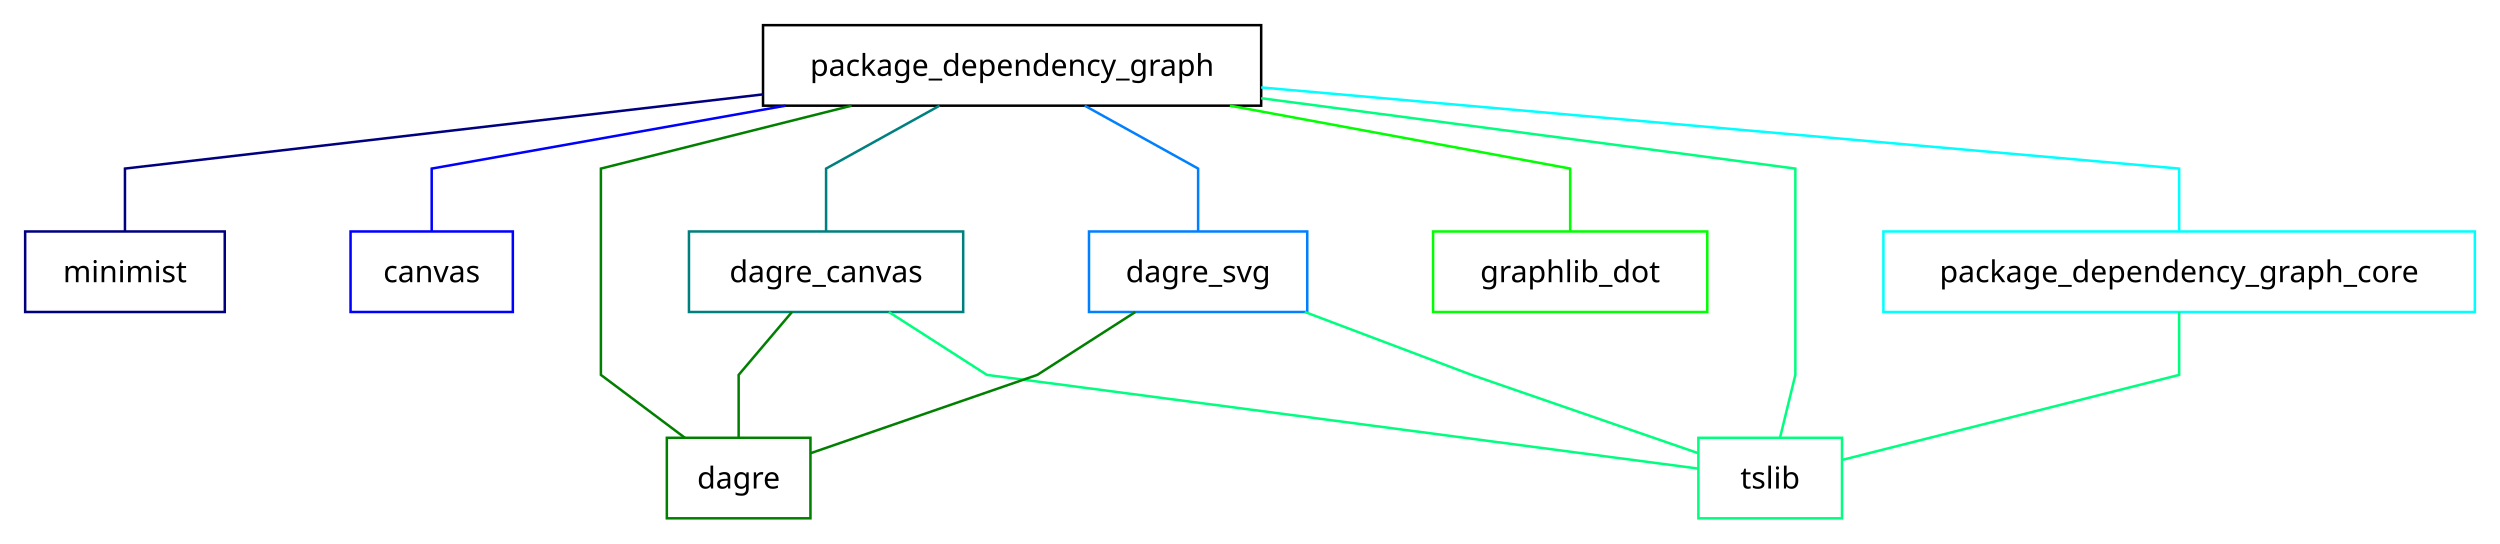
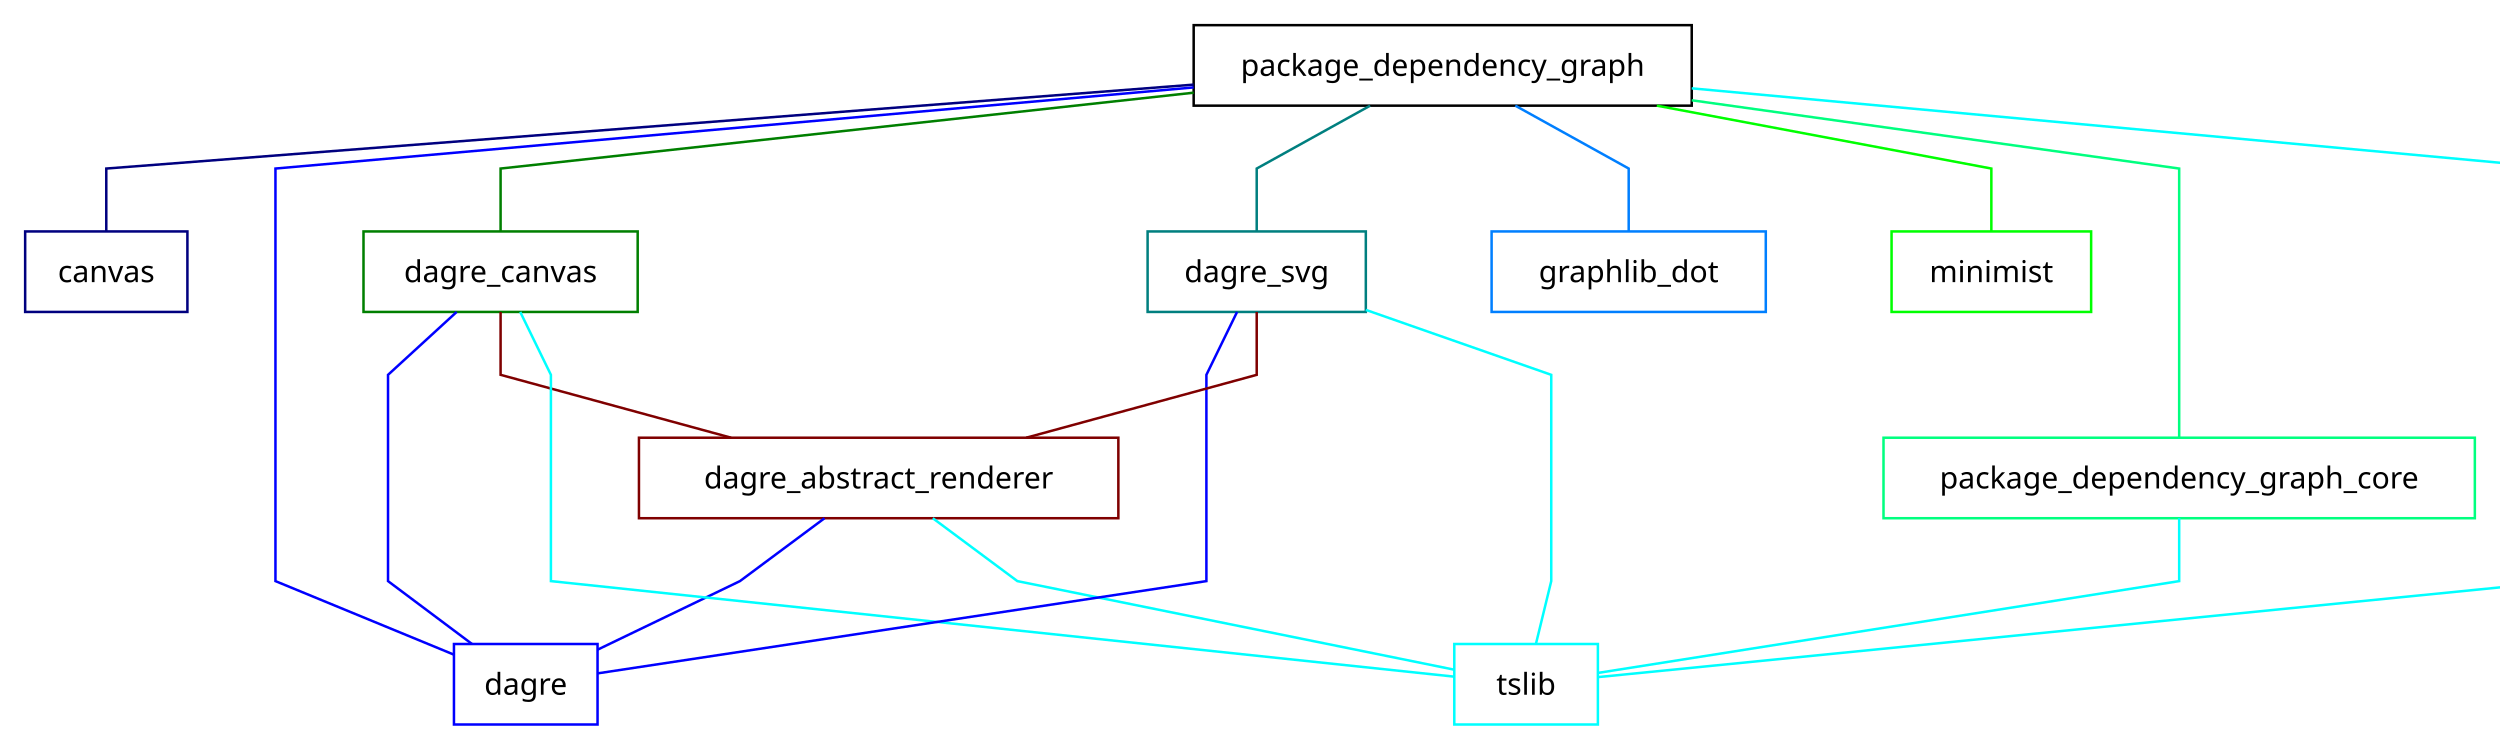
- <svg xmlns="http://www.w3.org/2000/svg" version="1.1" viewBox="0 0 993.616 216" color-interpolation-filters="sRGB">
+ <svg xmlns="http://www.w3.org/2000/svg" version="1.1" viewBox="0 0 993.784 298" color-interpolation-filters="sRGB">
  <g>
-     <rect x="303.262" y="10" width="197.984" height="32" stroke="#000000" fill="none" />
-     <text text-anchor="middle" x="402.254" y="26" fill="black" dominant-baseline="middle" style="font-size:12px;font-family:sans-serif">package_dependency_graph
-       </text>
+     <rect x="474.502" y="10" width="197.984" height="32" stroke="#000000" fill="none" />
+     <text text-anchor="middle" x="573.494" y="26" fill="black" dominant-baseline="middle" style="font-size:12px;font-family:sans-serif">package_dependency_graph
+   </text>
  </g>
  <g>
-     <rect x="10" y="92" width="79.328" height="32" stroke="#00007f" fill="none" />
-     <text text-anchor="middle" x="49.664" y="108" fill="black" dominant-baseline="middle" style="font-size:12px;font-family:sans-serif">minimist
-       </text>
+     <rect x="10" y="92" width="64.496" height="32" stroke="#00007f" fill="none" />
+     <text text-anchor="middle" x="42.248" y="108" fill="black" dominant-baseline="middle" style="font-size:12px;font-family:sans-serif">canvas
+   </text>
  </g>
  <g>
-     <rect x="139.328" y="92" width="64.496" height="32" stroke="#0000ff" fill="none" />
-     <text text-anchor="middle" x="171.576" y="108" fill="black" dominant-baseline="middle" style="font-size:12px;font-family:sans-serif">canvas
-       </text>
+     <rect x="180.452" y="256" width="57.08" height="32" stroke="#0000ff" fill="none" />
+     <text text-anchor="middle" x="208.992" y="272" fill="black" dominant-baseline="middle" style="font-size:12px;font-family:sans-serif">dagre
+   </text>
  </g>
  <g>
-     <rect x="265.032" y="174" width="57.08" height="32" stroke="#007f00" fill="none" />
-     <text text-anchor="middle" x="293.572" y="190" fill="black" dominant-baseline="middle" style="font-size:12px;font-family:sans-serif">dagre
-       </text>
+     <rect x="144.496" y="92" width="108.992" height="32" stroke="#007f00" fill="none" />
+     <text text-anchor="middle" x="198.992" y="108" fill="black" dominant-baseline="middle" style="font-size:12px;font-family:sans-serif">dagre_canvas
+   </text>
  </g>
  <g>
-     <rect x="273.824" y="92" width="108.992" height="32" stroke="#007f7f" fill="none" />
-     <text text-anchor="middle" x="328.32" y="108" fill="black" dominant-baseline="middle" style="font-size:12px;font-family:sans-serif">dagre_canvas
-       </text>
+     <rect x="456.188" y="92" width="86.744" height="32" stroke="#007f7f" fill="none" />
+     <text text-anchor="middle" x="499.56" y="108" fill="black" dominant-baseline="middle" style="font-size:12px;font-family:sans-serif">dagre_svg
+   </text>
  </g>
  <g>
-     <rect x="432.816" y="92" width="86.744" height="32" stroke="#007fff" fill="none" />
-     <text text-anchor="middle" x="476.188" y="108" fill="black" dominant-baseline="middle" style="font-size:12px;font-family:sans-serif">dagre_svg
-       </text>
+     <rect x="592.932" y="92" width="108.992" height="32" stroke="#007fff" fill="none" />
+     <text text-anchor="middle" x="647.428" y="108" fill="black" dominant-baseline="middle" style="font-size:12px;font-family:sans-serif">graphlib_dot
+   </text>
  </g>
  <g>
-     <rect x="569.56" y="92" width="108.992" height="32" stroke="#00ff00" fill="none" />
-     <text text-anchor="middle" x="624.056" y="108" fill="black" dominant-baseline="middle" style="font-size:12px;font-family:sans-serif">graphlib_dot
-       </text>
+     <rect x="751.924" y="92" width="79.328" height="32" stroke="#00ff00" fill="none" />
+     <text text-anchor="middle" x="791.588" y="108" fill="black" dominant-baseline="middle" style="font-size:12px;font-family:sans-serif">minimist
+   </text>
  </g>
  <g>
-     <rect x="675.012" y="174" width="57.08" height="32" stroke="#00ff7f" fill="none" />
-     <text text-anchor="middle" x="703.552" y="190" fill="black" dominant-baseline="middle" style="font-size:12px;font-family:sans-serif">tslib
-       </text>
+     <rect x="748.72" y="174" width="235.064" height="32" stroke="#00ff7f" fill="none" />
+     <text text-anchor="middle" x="866.252" y="190" fill="black" dominant-baseline="middle" style="font-size:12px;font-family:sans-serif">package_dependency_graph_core
+   </text>
  </g>
  <g>
-     <rect x="748.552" y="92" width="235.064" height="32" stroke="#00ffff" fill="none" />
-     <text text-anchor="middle" x="866.084" y="108" fill="black" dominant-baseline="middle" style="font-size:12px;font-family:sans-serif">package_dependency_graph_core
-       </text>
+     <rect x="578.1" y="256" width="57.08" height="32" stroke="#00ffff" fill="none" />
+     <text text-anchor="middle" x="606.64" y="272" fill="black" dominant-baseline="middle" style="font-size:12px;font-family:sans-serif">tslib
+   </text>
  </g>
  <g>
-     <polyline points="303.262,37.511 49.664,67 49.664,92" stroke="#00007f" fill="none" />
+     <rect x="253.992" y="174" width="190.568" height="32" stroke="#7f0000" fill="none" />
+     <text text-anchor="middle" x="349.276" y="190" fill="black" dominant-baseline="middle" style="font-size:12px;font-family:sans-serif">dagre_abstract_renderer
+   </text>
  </g>
-   <g>
-     <polyline points="312.233,42 171.576,67 171.576,92" stroke="#0000ff" fill="none" />
-   </g>
-   <g>
-     <polyline points="338.476,42 238.824,67 238.824,108 238.824,149 272.207,174" stroke="#007f00" fill="none" />
-   </g>
-   <g>
-     <polyline points="373.402,42 328.32,67 328.32,92" stroke="#007f7f" fill="none" />
-   </g>
-   <g>
-     <polyline points="431.106,42 476.188,67 476.188,92" stroke="#007fff" fill="none" />
-   </g>
-   <g>
-     <polyline points="488.811,42 624.056,67 624.056,92" stroke="#00ff00" fill="none" />
-   </g>
-   <g>
-     <polyline points="501.246,39.038 713.552,67 713.552,108 713.552,149 707.454,174" stroke="#00ff7f" fill="none" />
-   </g>
-   <g>
-     <polyline points="501.246,34.75 866.084,67 866.084,92" stroke="#00ffff" fill="none" />
-   </g>
-   <g>
-     <polyline points="866.084,124 866.084,149 732.092,182.801" stroke="#00ff7f" fill="none" />
-   </g>
-   <g>
-     <polyline points="314.76,124 293.572,149 293.572,174" stroke="#007f00" fill="none" />
-   </g>
-   <g>
-     <polyline points="353.27,124 392.254,149 675.012,186.241" stroke="#00ff7f" fill="none" />
-   </g>
-   <g>
-     <polyline points="451.238,124 412.254,149 322.112,180.141" stroke="#007f00" fill="none" />
-   </g>
-   <g>
-     <polyline points="518.6,124 584.87,149 675.012,180.141" stroke="#00ff7f" fill="none" />
-   </g>
+   <polyline points="474.502,33.64 42.248,67 42.248,92" stroke="#00007f" fill="none" />
+   <polyline points="474.502,34.747 109.496,67 109.496,108 109.496,149 109.496,190 109.496,231 180.452,260.239" stroke="#0000ff" fill="none" />
+   <polyline points="474.502,36.838 198.992,67 198.992,92" stroke="#007f00" fill="none" />
+   <polyline points="544.642,42 499.56,67 499.56,92" stroke="#007f7f" fill="none" />
+   <polyline points="602.346,42 647.428,67 647.428,92" stroke="#007fff" fill="none" />
+   <polyline points="658.604,42 791.588,67 791.588,92" stroke="#00ff00" fill="none" />
+   <polyline points="672.486,39.864 866.252,67 866.252,108 866.252,149 866.252,174" stroke="#00ff7f" fill="none" />
+   <polyline points="672.486,35.115 1018.784,67 1018.784,108 1018.784,149 1018.784,190 1018.784,231 635.18,269.161" stroke="#00ffff" fill="none" />
+   <polyline points="866.252,206 866.252,231 635.18,267.493" stroke="#00ffff" fill="none" />
+   <polyline points="327.757,206 294.134,231 237.532,258.257" stroke="#0000ff" fill="none" />
+   <polyline points="370.795,206 404.418,231 578.1,266.214" stroke="#00ffff" fill="none" />
+   <polyline points="181.529,124 154.244,149 154.244,190 154.244,231 187.627,256" stroke="#0000ff" fill="none" />
+   <polyline points="198.992,124 198.992,149 290.629,174" stroke="#7f0000" fill="none" />
+   <polyline points="206.797,124 218.992,149 218.992,190 218.992,231 578.1,268.981" stroke="#00ffff" fill="none" />
+   <polyline points="491.755,124 479.56,149 479.56,190 479.56,231 237.532,267.675" stroke="#0000ff" fill="none" />
+   <polyline points="499.56,124 499.56,149 407.923,174" stroke="#7f0000" fill="none" />
+   <polyline points="542.932,123.188 616.64,149 616.64,190 616.64,231 610.542,256" stroke="#00ffff" fill="none" />
</svg>
